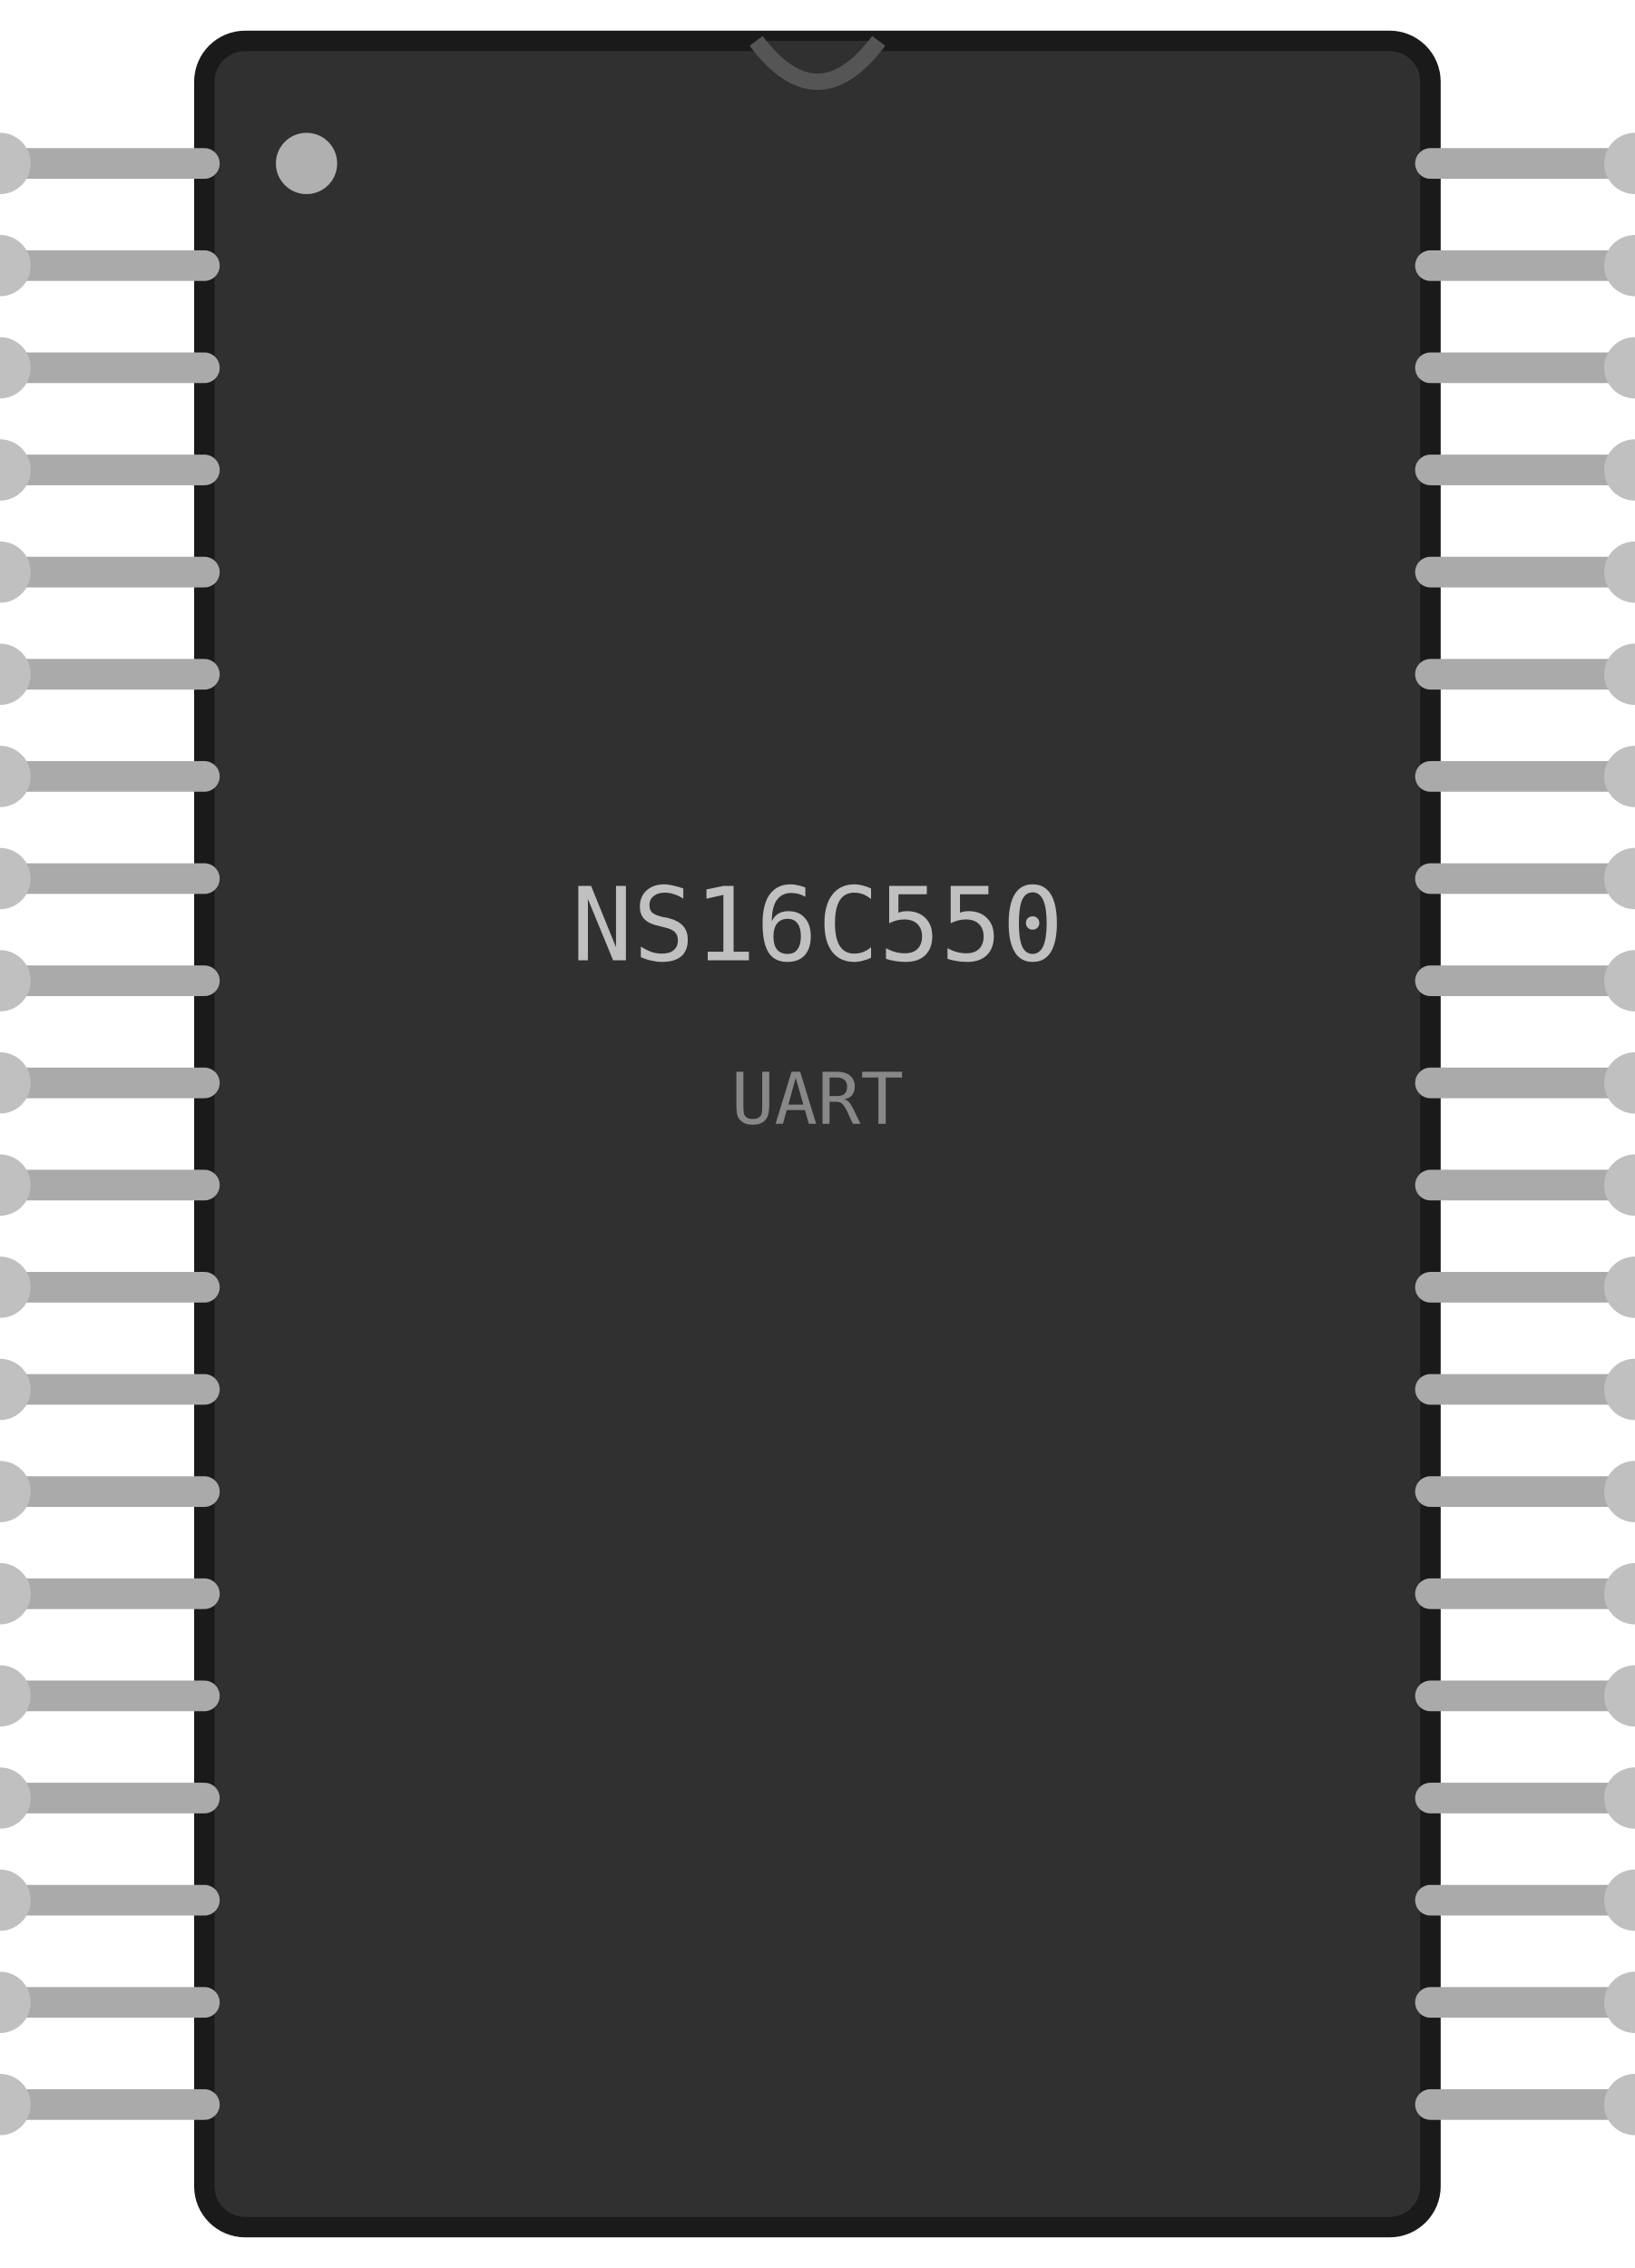
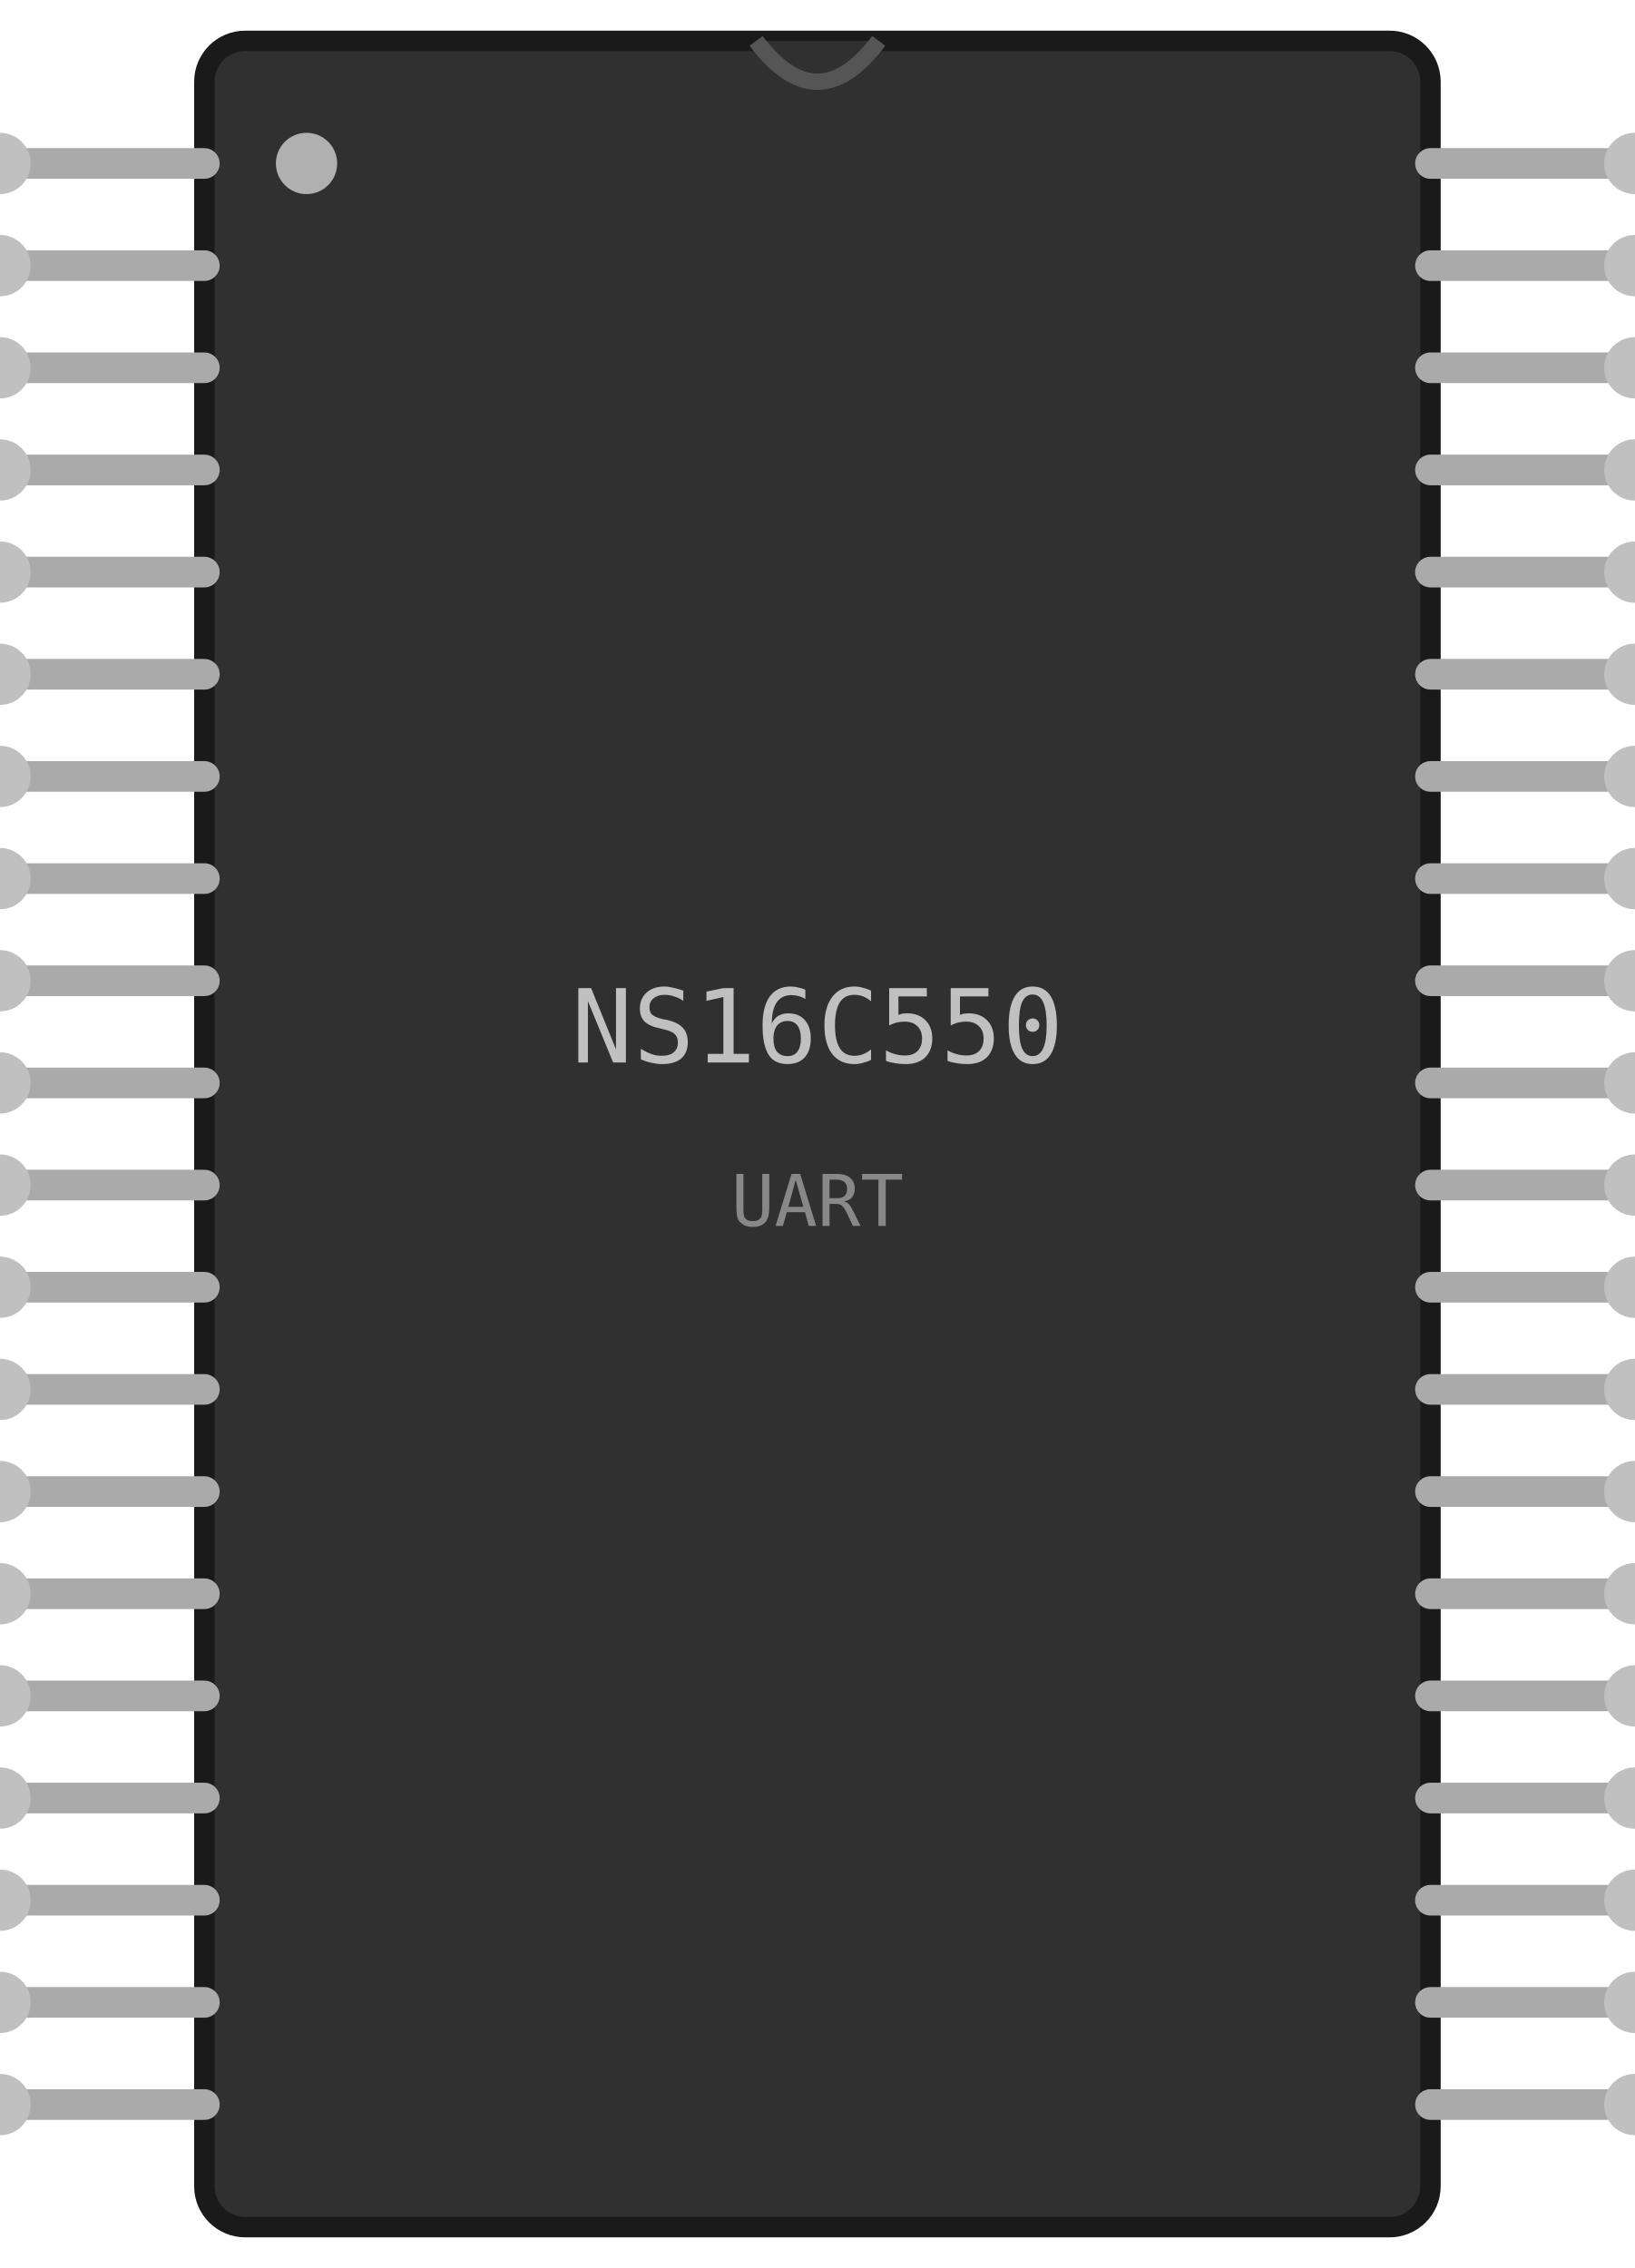
<svg xmlns="http://www.w3.org/2000/svg" viewBox="0 0 80 111" width="80" height="111">
  <rect x="10" y="2" width="60" height="107" rx="2" fill="#303030" stroke="#1a1a1a" stroke-width="1" />
  <path d="M37 2 Q40 6 43 2" fill="#303030" stroke="#555" stroke-width="0.8" />
  <circle cx="15" cy="8" r="1.5" fill="#b0b0b0" />
-   <text x="40" y="47" text-anchor="middle" font-family="monospace" font-size="5" fill="#c0c0c0">NS16C550</text>
-   <text x="40" y="55" text-anchor="middle" font-family="monospace" font-size="3.5" fill="#888">UART</text>
+   <text x="40" y="52" text-anchor="middle" font-family="monospace" font-size="5" fill="#c0c0c0">NS16C550</text>
+   <text x="40" y="60" text-anchor="middle" font-family="monospace" font-size="3.5" fill="#888">UART</text>
  <line x1="0" y1="8" x2="10" y2="8" stroke="#aaa" stroke-width="1.5" stroke-linecap="round" />
  <circle cx="0" cy="8" r="1.5" fill="#c0c0c0" />
+   <line x1="70" y1="8" x2="80" y2="8" stroke="#aaa" stroke-width="1.5" stroke-linecap="round" />
+   <circle cx="80" cy="8" r="1.5" fill="#c0c0c0" />
  <line x1="0" y1="13" x2="10" y2="13" stroke="#aaa" stroke-width="1.5" stroke-linecap="round" />
  <circle cx="0" cy="13" r="1.5" fill="#c0c0c0" />
+   <line x1="70" y1="13" x2="80" y2="13" stroke="#aaa" stroke-width="1.5" stroke-linecap="round" />
+   <circle cx="80" cy="13" r="1.5" fill="#c0c0c0" />
  <line x1="0" y1="18" x2="10" y2="18" stroke="#aaa" stroke-width="1.5" stroke-linecap="round" />
  <circle cx="0" cy="18" r="1.5" fill="#c0c0c0" />
+   <line x1="70" y1="18" x2="80" y2="18" stroke="#aaa" stroke-width="1.5" stroke-linecap="round" />
+   <circle cx="80" cy="18" r="1.5" fill="#c0c0c0" />
  <line x1="0" y1="23" x2="10" y2="23" stroke="#aaa" stroke-width="1.5" stroke-linecap="round" />
  <circle cx="0" cy="23" r="1.5" fill="#c0c0c0" />
+   <line x1="70" y1="23" x2="80" y2="23" stroke="#aaa" stroke-width="1.5" stroke-linecap="round" />
+   <circle cx="80" cy="23" r="1.5" fill="#c0c0c0" />
  <line x1="0" y1="28" x2="10" y2="28" stroke="#aaa" stroke-width="1.5" stroke-linecap="round" />
  <circle cx="0" cy="28" r="1.5" fill="#c0c0c0" />
+   <line x1="70" y1="28" x2="80" y2="28" stroke="#aaa" stroke-width="1.5" stroke-linecap="round" />
+   <circle cx="80" cy="28" r="1.5" fill="#c0c0c0" />
  <line x1="0" y1="33" x2="10" y2="33" stroke="#aaa" stroke-width="1.5" stroke-linecap="round" />
  <circle cx="0" cy="33" r="1.5" fill="#c0c0c0" />
+   <line x1="70" y1="33" x2="80" y2="33" stroke="#aaa" stroke-width="1.5" stroke-linecap="round" />
+   <circle cx="80" cy="33" r="1.5" fill="#c0c0c0" />
  <line x1="0" y1="38" x2="10" y2="38" stroke="#aaa" stroke-width="1.5" stroke-linecap="round" />
  <circle cx="0" cy="38" r="1.5" fill="#c0c0c0" />
+   <line x1="70" y1="38" x2="80" y2="38" stroke="#aaa" stroke-width="1.5" stroke-linecap="round" />
+   <circle cx="80" cy="38" r="1.5" fill="#c0c0c0" />
  <line x1="0" y1="43" x2="10" y2="43" stroke="#aaa" stroke-width="1.5" stroke-linecap="round" />
  <circle cx="0" cy="43" r="1.5" fill="#c0c0c0" />
+   <line x1="70" y1="43" x2="80" y2="43" stroke="#aaa" stroke-width="1.5" stroke-linecap="round" />
+   <circle cx="80" cy="43" r="1.5" fill="#c0c0c0" />
  <line x1="0" y1="48" x2="10" y2="48" stroke="#aaa" stroke-width="1.5" stroke-linecap="round" />
  <circle cx="0" cy="48" r="1.5" fill="#c0c0c0" />
+   <line x1="70" y1="48" x2="80" y2="48" stroke="#aaa" stroke-width="1.5" stroke-linecap="round" />
+   <circle cx="80" cy="48" r="1.5" fill="#c0c0c0" />
  <line x1="0" y1="53" x2="10" y2="53" stroke="#aaa" stroke-width="1.5" stroke-linecap="round" />
  <circle cx="0" cy="53" r="1.5" fill="#c0c0c0" />
+   <line x1="70" y1="53" x2="80" y2="53" stroke="#aaa" stroke-width="1.5" stroke-linecap="round" />
+   <circle cx="80" cy="53" r="1.5" fill="#c0c0c0" />
  <line x1="0" y1="58" x2="10" y2="58" stroke="#aaa" stroke-width="1.5" stroke-linecap="round" />
  <circle cx="0" cy="58" r="1.5" fill="#c0c0c0" />
+   <line x1="70" y1="58" x2="80" y2="58" stroke="#aaa" stroke-width="1.5" stroke-linecap="round" />
+   <circle cx="80" cy="58" r="1.5" fill="#c0c0c0" />
  <line x1="0" y1="63" x2="10" y2="63" stroke="#aaa" stroke-width="1.5" stroke-linecap="round" />
  <circle cx="0" cy="63" r="1.5" fill="#c0c0c0" />
+   <line x1="70" y1="63" x2="80" y2="63" stroke="#aaa" stroke-width="1.5" stroke-linecap="round" />
+   <circle cx="80" cy="63" r="1.5" fill="#c0c0c0" />
  <line x1="0" y1="68" x2="10" y2="68" stroke="#aaa" stroke-width="1.5" stroke-linecap="round" />
  <circle cx="0" cy="68" r="1.5" fill="#c0c0c0" />
+   <line x1="70" y1="68" x2="80" y2="68" stroke="#aaa" stroke-width="1.5" stroke-linecap="round" />
+   <circle cx="80" cy="68" r="1.5" fill="#c0c0c0" />
  <line x1="0" y1="73" x2="10" y2="73" stroke="#aaa" stroke-width="1.5" stroke-linecap="round" />
  <circle cx="0" cy="73" r="1.5" fill="#c0c0c0" />
+   <line x1="70" y1="73" x2="80" y2="73" stroke="#aaa" stroke-width="1.5" stroke-linecap="round" />
+   <circle cx="80" cy="73" r="1.5" fill="#c0c0c0" />
  <line x1="0" y1="78" x2="10" y2="78" stroke="#aaa" stroke-width="1.5" stroke-linecap="round" />
  <circle cx="0" cy="78" r="1.5" fill="#c0c0c0" />
+   <line x1="70" y1="78" x2="80" y2="78" stroke="#aaa" stroke-width="1.5" stroke-linecap="round" />
+   <circle cx="80" cy="78" r="1.5" fill="#c0c0c0" />
  <line x1="0" y1="83" x2="10" y2="83" stroke="#aaa" stroke-width="1.5" stroke-linecap="round" />
  <circle cx="0" cy="83" r="1.5" fill="#c0c0c0" />
+   <line x1="70" y1="83" x2="80" y2="83" stroke="#aaa" stroke-width="1.5" stroke-linecap="round" />
+   <circle cx="80" cy="83" r="1.5" fill="#c0c0c0" />
  <line x1="0" y1="88" x2="10" y2="88" stroke="#aaa" stroke-width="1.5" stroke-linecap="round" />
  <circle cx="0" cy="88" r="1.5" fill="#c0c0c0" />
+   <line x1="70" y1="88" x2="80" y2="88" stroke="#aaa" stroke-width="1.5" stroke-linecap="round" />
+   <circle cx="80" cy="88" r="1.5" fill="#c0c0c0" />
  <line x1="0" y1="93" x2="10" y2="93" stroke="#aaa" stroke-width="1.5" stroke-linecap="round" />
  <circle cx="0" cy="93" r="1.5" fill="#c0c0c0" />
+   <line x1="70" y1="93" x2="80" y2="93" stroke="#aaa" stroke-width="1.5" stroke-linecap="round" />
+   <circle cx="80" cy="93" r="1.5" fill="#c0c0c0" />
  <line x1="0" y1="98" x2="10" y2="98" stroke="#aaa" stroke-width="1.5" stroke-linecap="round" />
  <circle cx="0" cy="98" r="1.5" fill="#c0c0c0" />
+   <line x1="70" y1="98" x2="80" y2="98" stroke="#aaa" stroke-width="1.5" stroke-linecap="round" />
+   <circle cx="80" cy="98" r="1.5" fill="#c0c0c0" />
  <line x1="0" y1="103" x2="10" y2="103" stroke="#aaa" stroke-width="1.5" stroke-linecap="round" />
  <circle cx="0" cy="103" r="1.5" fill="#c0c0c0" />
-   <line x1="70" y1="8" x2="80" y2="8" stroke="#aaa" stroke-width="1.5" stroke-linecap="round" />
-   <circle cx="80" cy="8" r="1.5" fill="#c0c0c0" />
-   <line x1="70" y1="13" x2="80" y2="13" stroke="#aaa" stroke-width="1.5" stroke-linecap="round" />
-   <circle cx="80" cy="13" r="1.5" fill="#c0c0c0" />
-   <line x1="70" y1="18" x2="80" y2="18" stroke="#aaa" stroke-width="1.5" stroke-linecap="round" />
-   <circle cx="80" cy="18" r="1.5" fill="#c0c0c0" />
-   <line x1="70" y1="23" x2="80" y2="23" stroke="#aaa" stroke-width="1.5" stroke-linecap="round" />
-   <circle cx="80" cy="23" r="1.5" fill="#c0c0c0" />
-   <line x1="70" y1="28" x2="80" y2="28" stroke="#aaa" stroke-width="1.5" stroke-linecap="round" />
-   <circle cx="80" cy="28" r="1.5" fill="#c0c0c0" />
-   <line x1="70" y1="33" x2="80" y2="33" stroke="#aaa" stroke-width="1.5" stroke-linecap="round" />
-   <circle cx="80" cy="33" r="1.5" fill="#c0c0c0" />
-   <line x1="70" y1="38" x2="80" y2="38" stroke="#aaa" stroke-width="1.5" stroke-linecap="round" />
-   <circle cx="80" cy="38" r="1.5" fill="#c0c0c0" />
-   <line x1="70" y1="43" x2="80" y2="43" stroke="#aaa" stroke-width="1.5" stroke-linecap="round" />
-   <circle cx="80" cy="43" r="1.5" fill="#c0c0c0" />
-   <line x1="70" y1="48" x2="80" y2="48" stroke="#aaa" stroke-width="1.5" stroke-linecap="round" />
-   <circle cx="80" cy="48" r="1.5" fill="#c0c0c0" />
-   <line x1="70" y1="53" x2="80" y2="53" stroke="#aaa" stroke-width="1.5" stroke-linecap="round" />
-   <circle cx="80" cy="53" r="1.5" fill="#c0c0c0" />
-   <line x1="70" y1="58" x2="80" y2="58" stroke="#aaa" stroke-width="1.5" stroke-linecap="round" />
-   <circle cx="80" cy="58" r="1.5" fill="#c0c0c0" />
-   <line x1="70" y1="63" x2="80" y2="63" stroke="#aaa" stroke-width="1.5" stroke-linecap="round" />
-   <circle cx="80" cy="63" r="1.5" fill="#c0c0c0" />
-   <line x1="70" y1="68" x2="80" y2="68" stroke="#aaa" stroke-width="1.5" stroke-linecap="round" />
-   <circle cx="80" cy="68" r="1.5" fill="#c0c0c0" />
-   <line x1="70" y1="73" x2="80" y2="73" stroke="#aaa" stroke-width="1.5" stroke-linecap="round" />
-   <circle cx="80" cy="73" r="1.5" fill="#c0c0c0" />
-   <line x1="70" y1="78" x2="80" y2="78" stroke="#aaa" stroke-width="1.5" stroke-linecap="round" />
-   <circle cx="80" cy="78" r="1.5" fill="#c0c0c0" />
-   <line x1="70" y1="83" x2="80" y2="83" stroke="#aaa" stroke-width="1.5" stroke-linecap="round" />
-   <circle cx="80" cy="83" r="1.5" fill="#c0c0c0" />
-   <line x1="70" y1="88" x2="80" y2="88" stroke="#aaa" stroke-width="1.5" stroke-linecap="round" />
-   <circle cx="80" cy="88" r="1.5" fill="#c0c0c0" />
-   <line x1="70" y1="93" x2="80" y2="93" stroke="#aaa" stroke-width="1.5" stroke-linecap="round" />
-   <circle cx="80" cy="93" r="1.5" fill="#c0c0c0" />
-   <line x1="70" y1="98" x2="80" y2="98" stroke="#aaa" stroke-width="1.5" stroke-linecap="round" />
-   <circle cx="80" cy="98" r="1.5" fill="#c0c0c0" />
  <line x1="70" y1="103" x2="80" y2="103" stroke="#aaa" stroke-width="1.5" stroke-linecap="round" />
  <circle cx="80" cy="103" r="1.5" fill="#c0c0c0" />
</svg>
